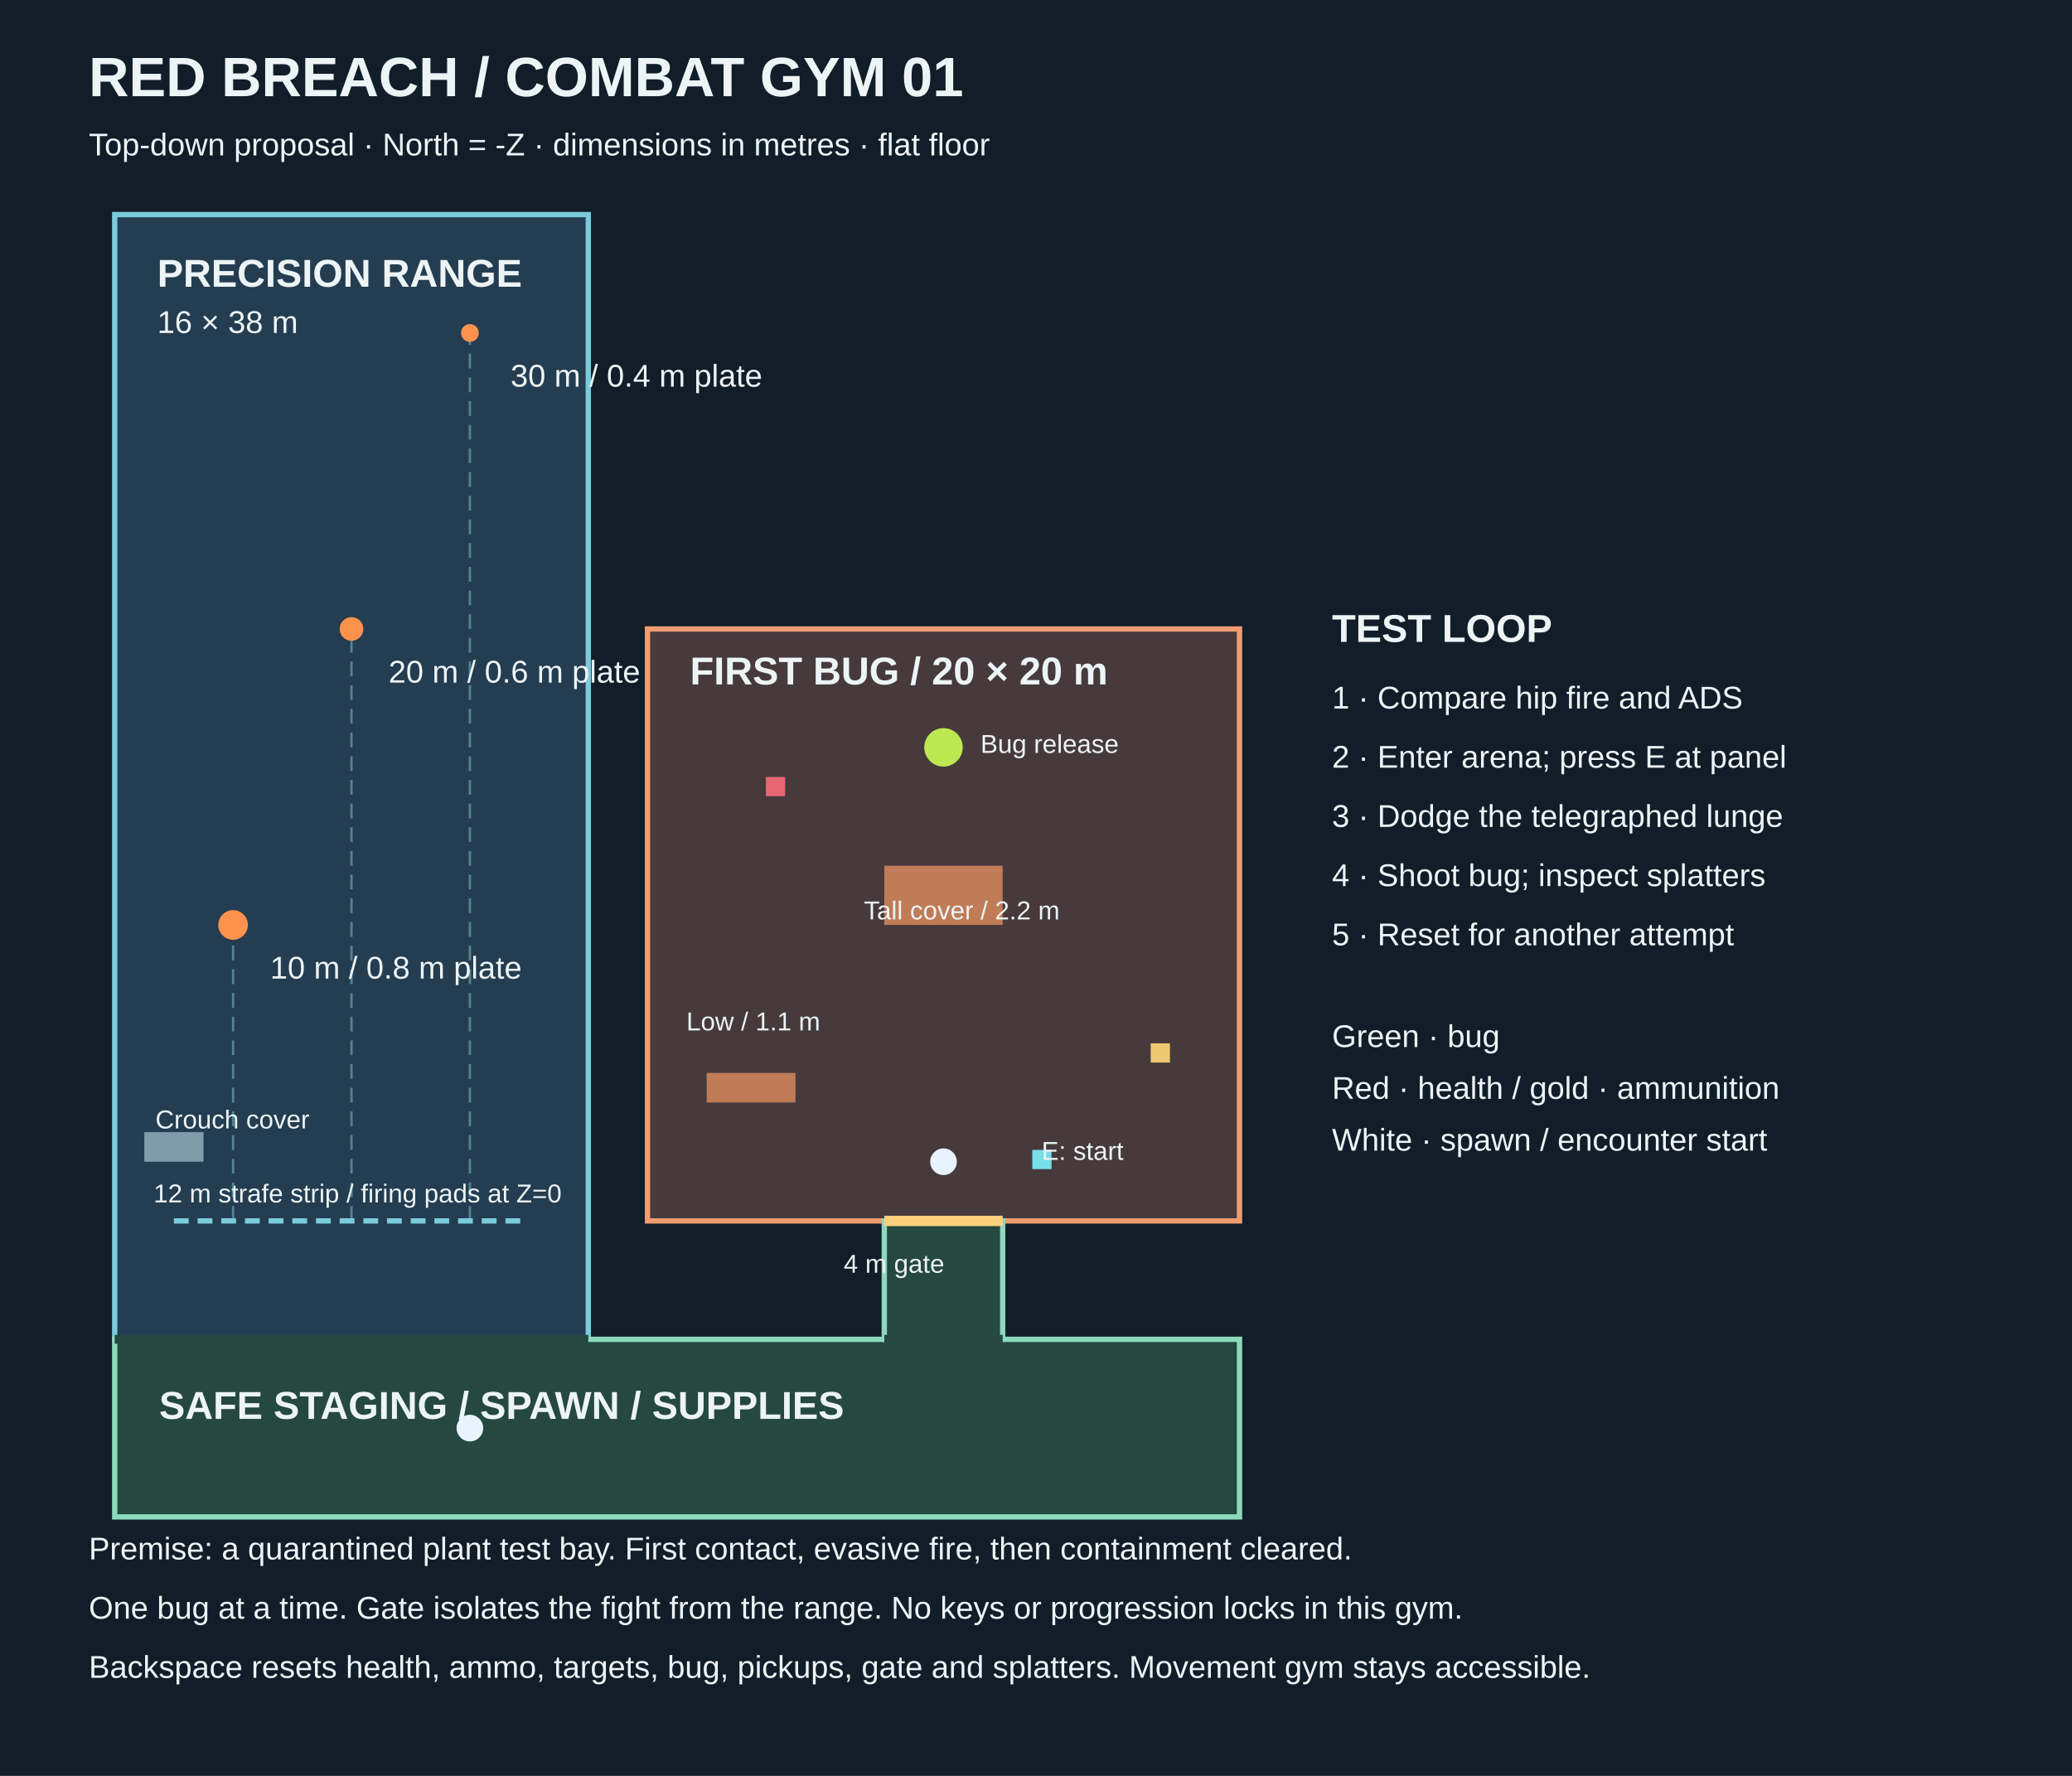
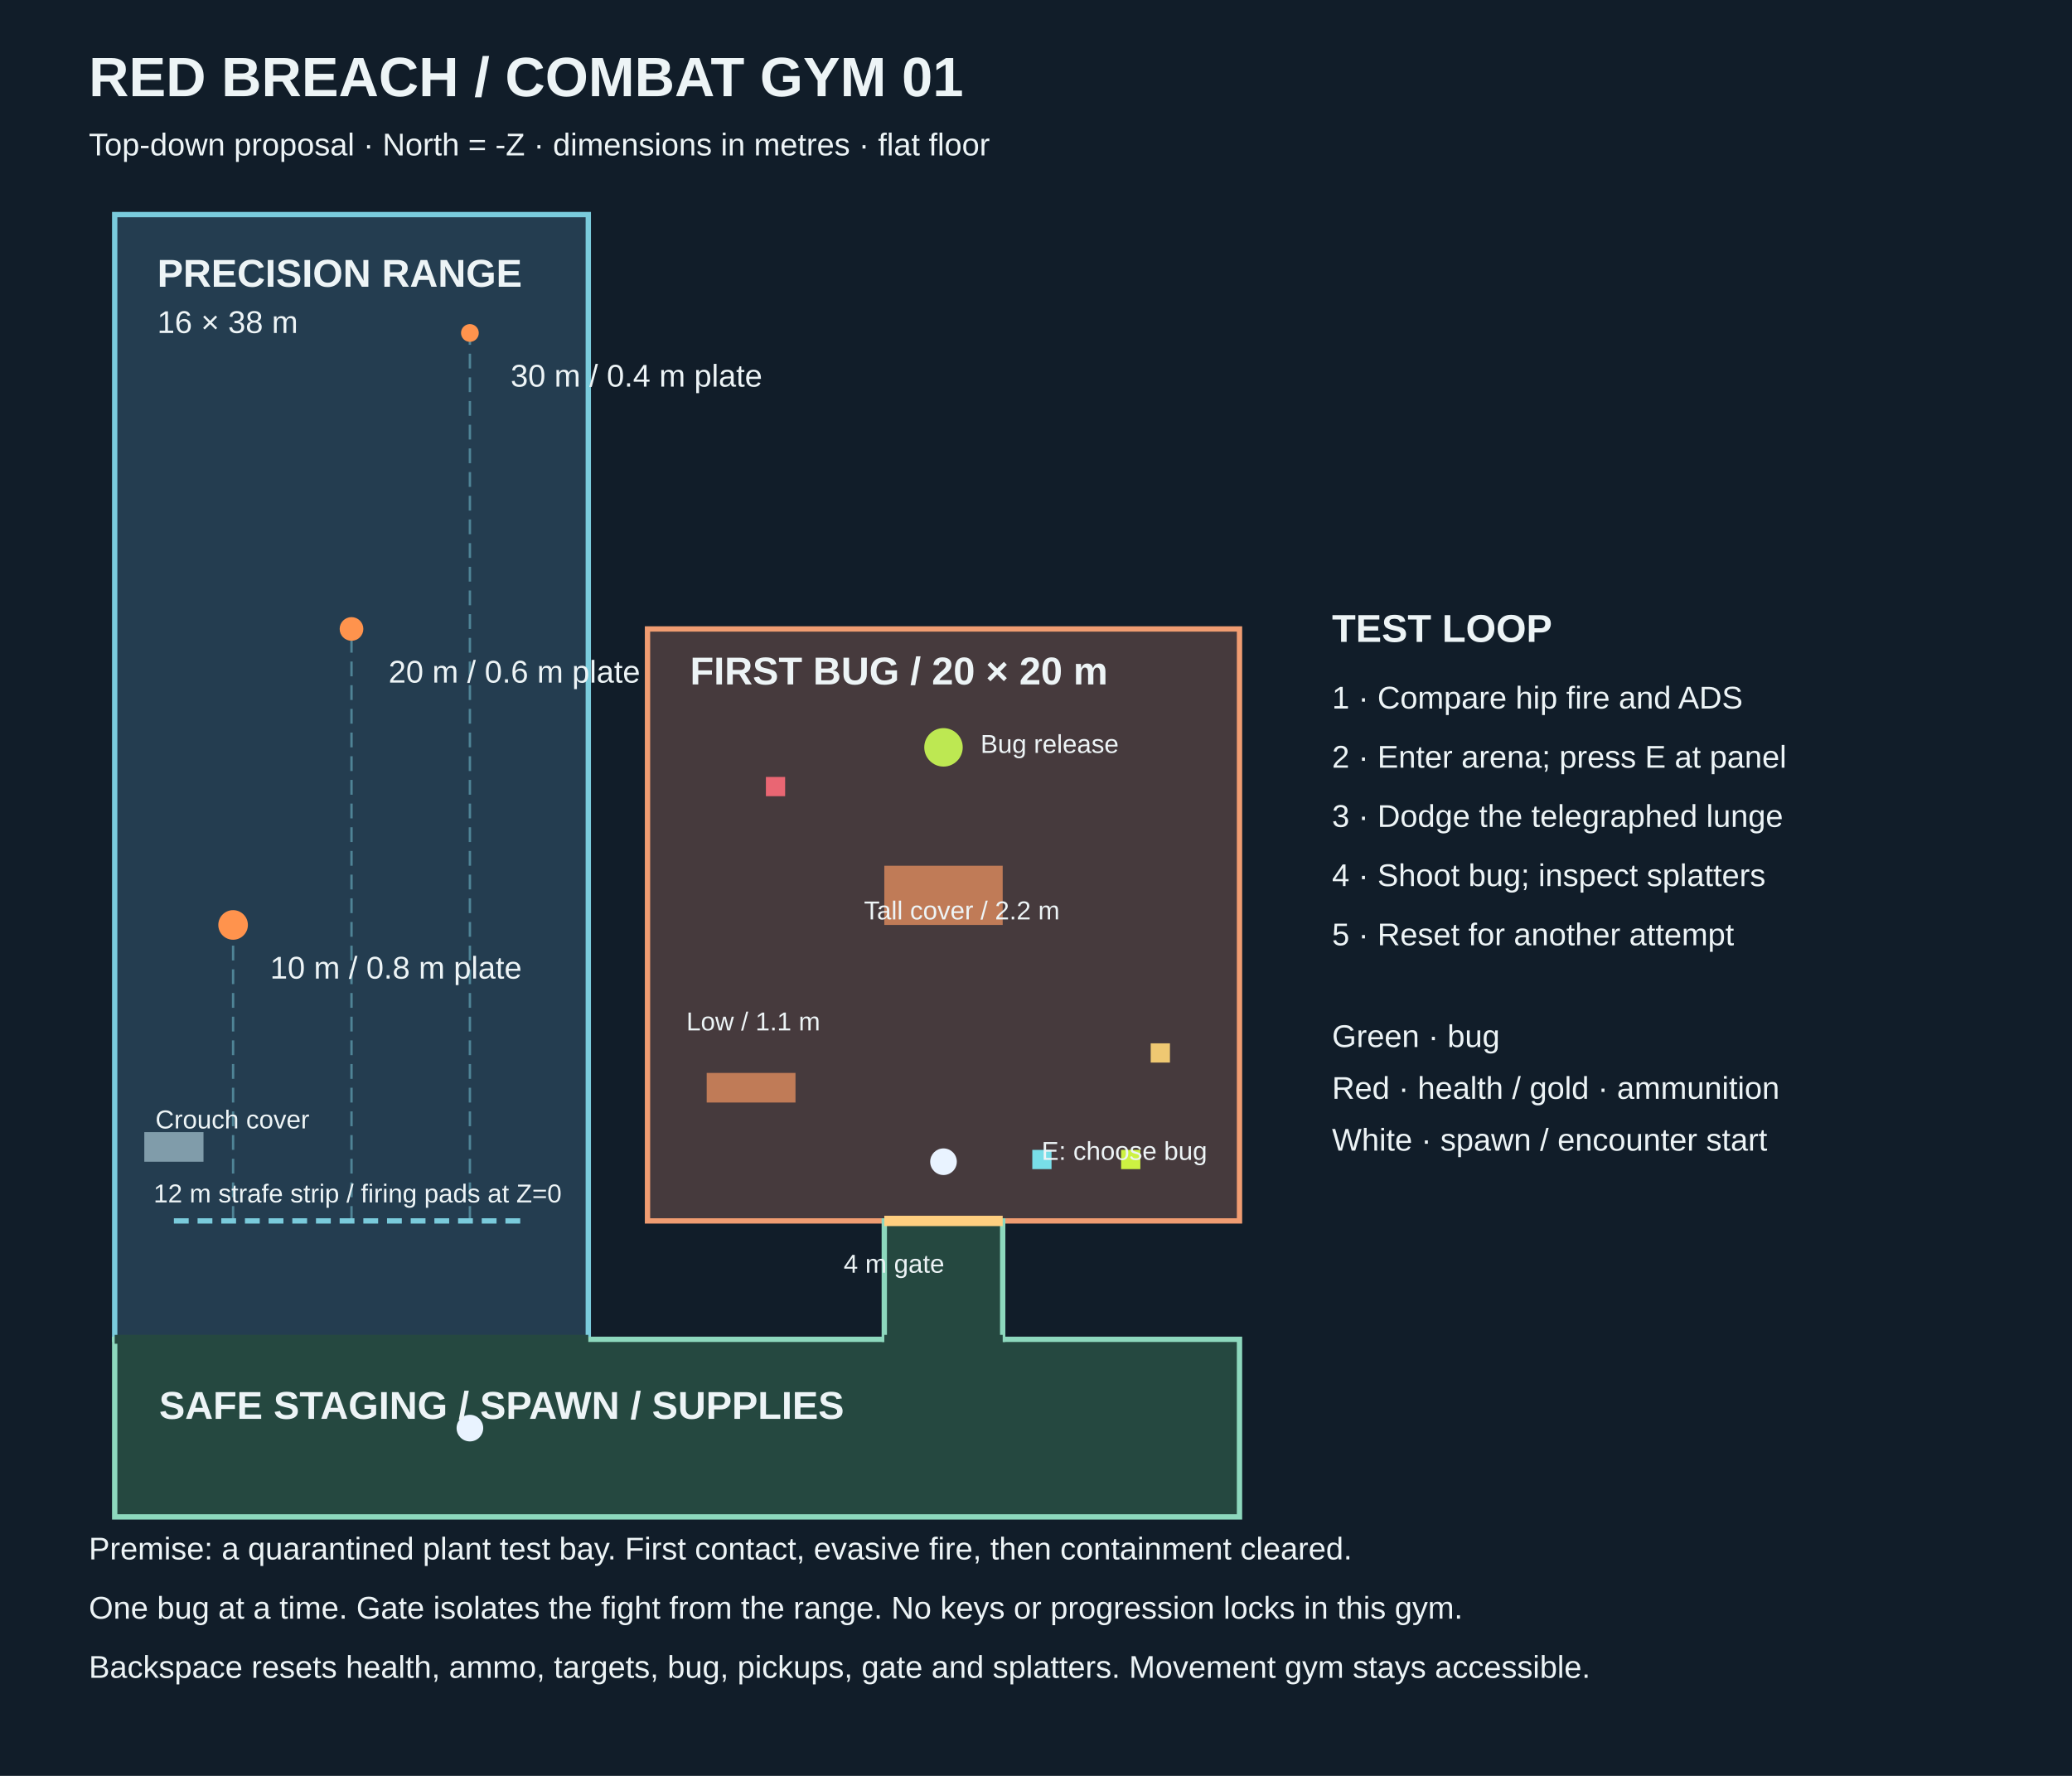
<svg xmlns="http://www.w3.org/2000/svg" width="1120" height="960" viewBox="0 0 1120 960">
  <rect width="1120" height="960" fill="#111d29" />
  <style>text{font-family:Arial,sans-serif;fill:#edf4f6;font-size:17px}.small{font-size:14px}.title{font-size:30px;font-weight:bold}.label{font-size:21px;font-weight:bold}</style>
  <text x="48" y="52" class="title">RED BREACH / COMBAT GYM 01</text>
  <text x="48" y="84">Top-down proposal · North = -Z · dimensions in metres · flat floor</text>
  <g transform="translate(190 660) scale(16)">
    <rect x="-8" y="-34" width="16" height="38" fill="#243d50" stroke="#7acbdc" stroke-width=".18" />
    <rect x="10" y="-20" width="20" height="20" fill="#463a3d" stroke="#f09c71" stroke-width=".18" />
    <rect x="-8" y="4" width="38" height="6" fill="#254840" stroke="#8dd8bd" stroke-width=".18" />
    <rect x="18" y="0" width="4" height="4" fill="#254840" stroke="#8dd8bd" stroke-width=".18" />
    <path d="M-8 4H8M18 4H22" stroke="#254840" stroke-width=".3" />
    <path d="M-6 0H6" stroke="#7acbdc" stroke-width=".18" stroke-dasharray=".5 .3" />
    <path d="M-4 0V-10M0 0V-20M4 0V-30" stroke="#7acbdc" opacity=".5" stroke-width=".08" stroke-dasharray=".5 .3" />
    <path d="M18 0H22" stroke="#ffcf80" stroke-width=".35" />
    <rect x="18" y="-12" width="4" height="2" fill="#c07b57" />
    <rect x="12" y="-5" width="3" height="1" fill="#c07b57" />
    <rect x="-7" y="-3" width="2" height="1" fill="#809caa" />
    <g fill="#ff934d">
      <circle cx="-4" cy="-10" r=".5" />
      <circle cx="0" cy="-20" r=".4" />
      <circle cx="4" cy="-30" r=".3" />
    </g>
    <circle cx="20" cy="-16" r=".65" fill="#bde852" />
    <circle cx="20" cy="-2" r=".45" fill="#e9f3ff" />
    <rect x="23" y="-2.4" width=".65" height=".65" fill="#78dee8" />
+     <rect x="26" y="-2.4" width=".65" height=".65" fill="#cdf242" />
    <rect x="14" y="-15" width=".65" height=".65" fill="#e96673" />
    <rect x="27" y="-6" width=".65" height=".65" fill="#efc872" />
    <circle cx="4" cy="7" r=".45" fill="#e9f3ff" />
  </g>
  <text x="85" y="155" class="label">PRECISION RANGE</text>
  <text x="85" y="180">16 × 38 m</text>
  <text x="276" y="209">30 m / 0.4 m plate</text>
  <text x="210" y="369">20 m / 0.6 m plate</text>
  <text x="146" y="529">10 m / 0.8 m plate</text>
  <text x="83" y="650" class="small">12 m strafe strip / firing pads at Z=0</text>
  <text x="84" y="610" class="small">Crouch cover</text>
  <text x="373" y="370" class="label">FIRST BUG / 20 × 20 m</text>
  <text x="530" y="407" class="small">Bug release</text>
  <text x="467" y="497" class="small">Tall cover / 2.2 m</text>
  <text x="371" y="557" class="small">Low / 1.1 m</text>
-   <text x="563" y="627" class="small">E: start</text>
+   <text x="563" y="627" class="small">E: choose bug</text>
  <text x="456" y="688" class="small">4 m gate</text>
  <text x="86" y="767" class="label">SAFE STAGING / SPAWN / SUPPLIES</text>
  <text x="720" y="347" class="label">TEST LOOP</text>
  <text x="720" y="383">1 · Compare hip fire and ADS</text>
  <text x="720" y="415">2 · Enter arena; press E at panel</text>
  <text x="720" y="447">3 · Dodge the telegraphed lunge</text>
  <text x="720" y="479">4 · Shoot bug; inspect splatters</text>
  <text x="720" y="511">5 · Reset for another attempt</text>
  <text x="720" y="566" fill="#bde852">Green · bug</text>
  <text x="720" y="594">Red · health / gold · ammunition</text>
  <text x="720" y="622">White · spawn / encounter start</text>
  <text x="48" y="843">Premise: a quarantined plant test bay. First contact, evasive fire, then containment cleared.</text>
  <text x="48" y="875">One bug at a time. Gate isolates the fight from the range. No keys or progression locks in this gym.</text>
  <text x="48" y="907">Backspace resets health, ammo, targets, bug, pickups, gate and splatters. Movement gym stays accessible.</text>
</svg>
